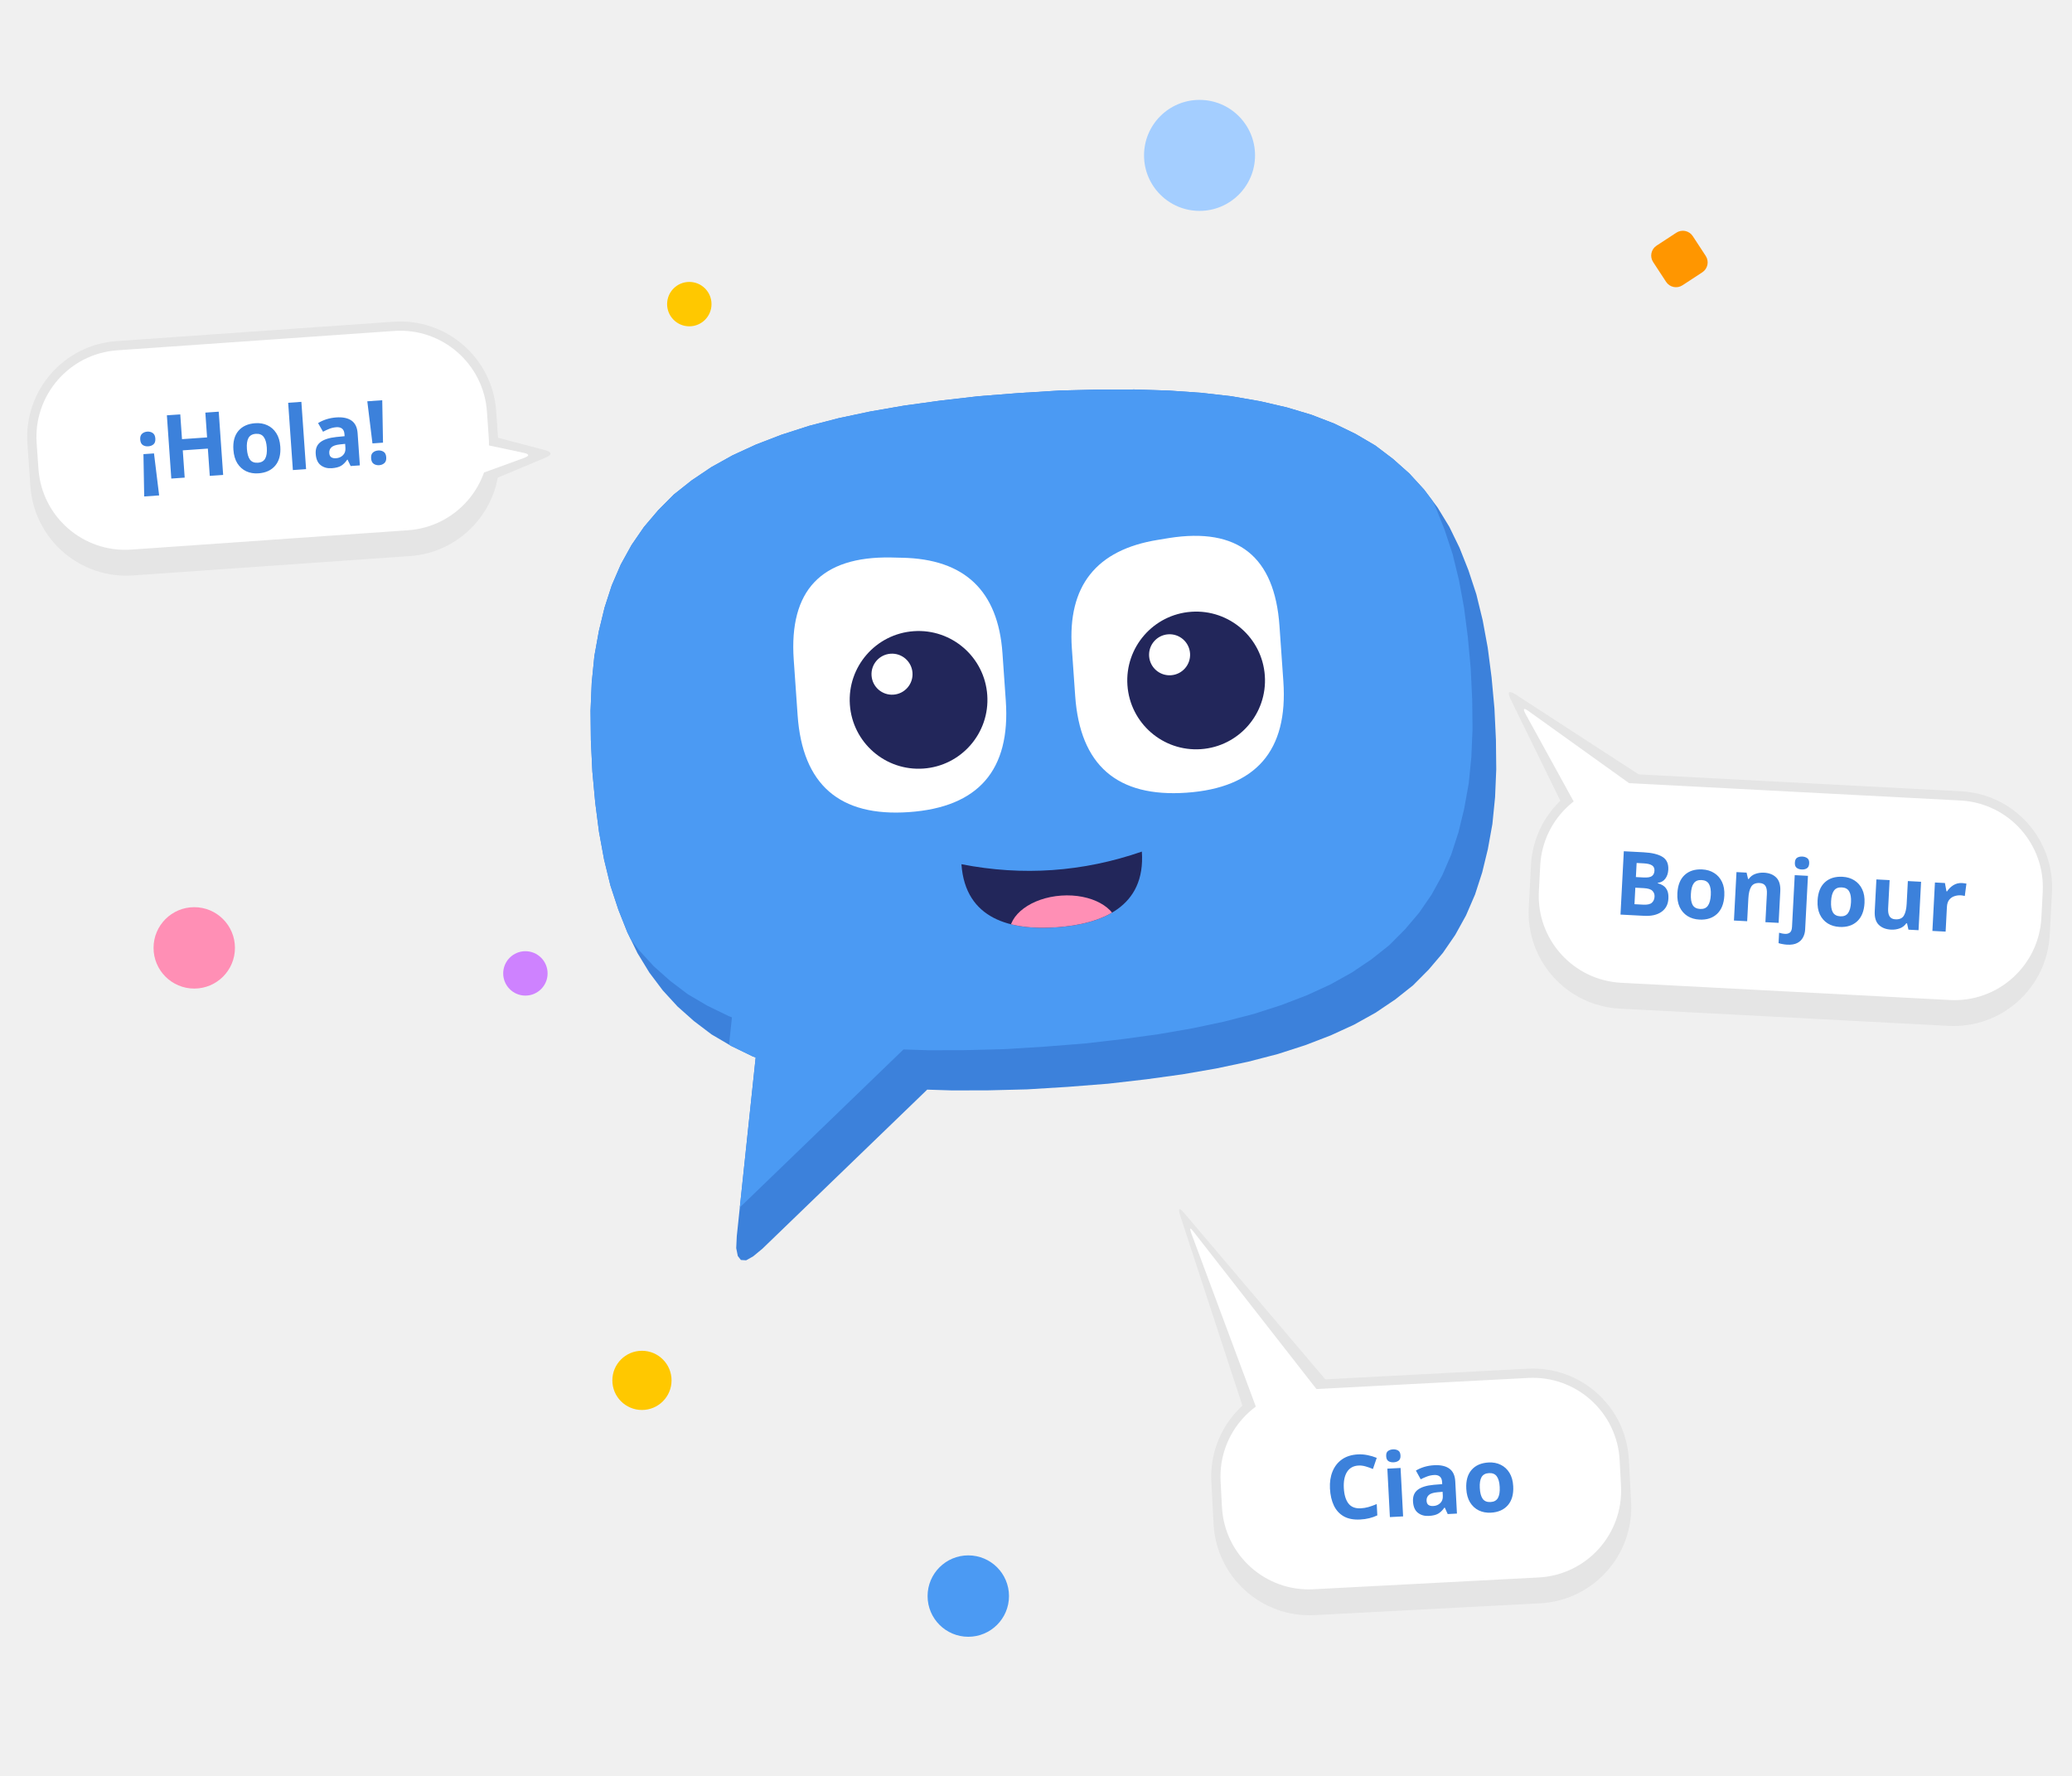
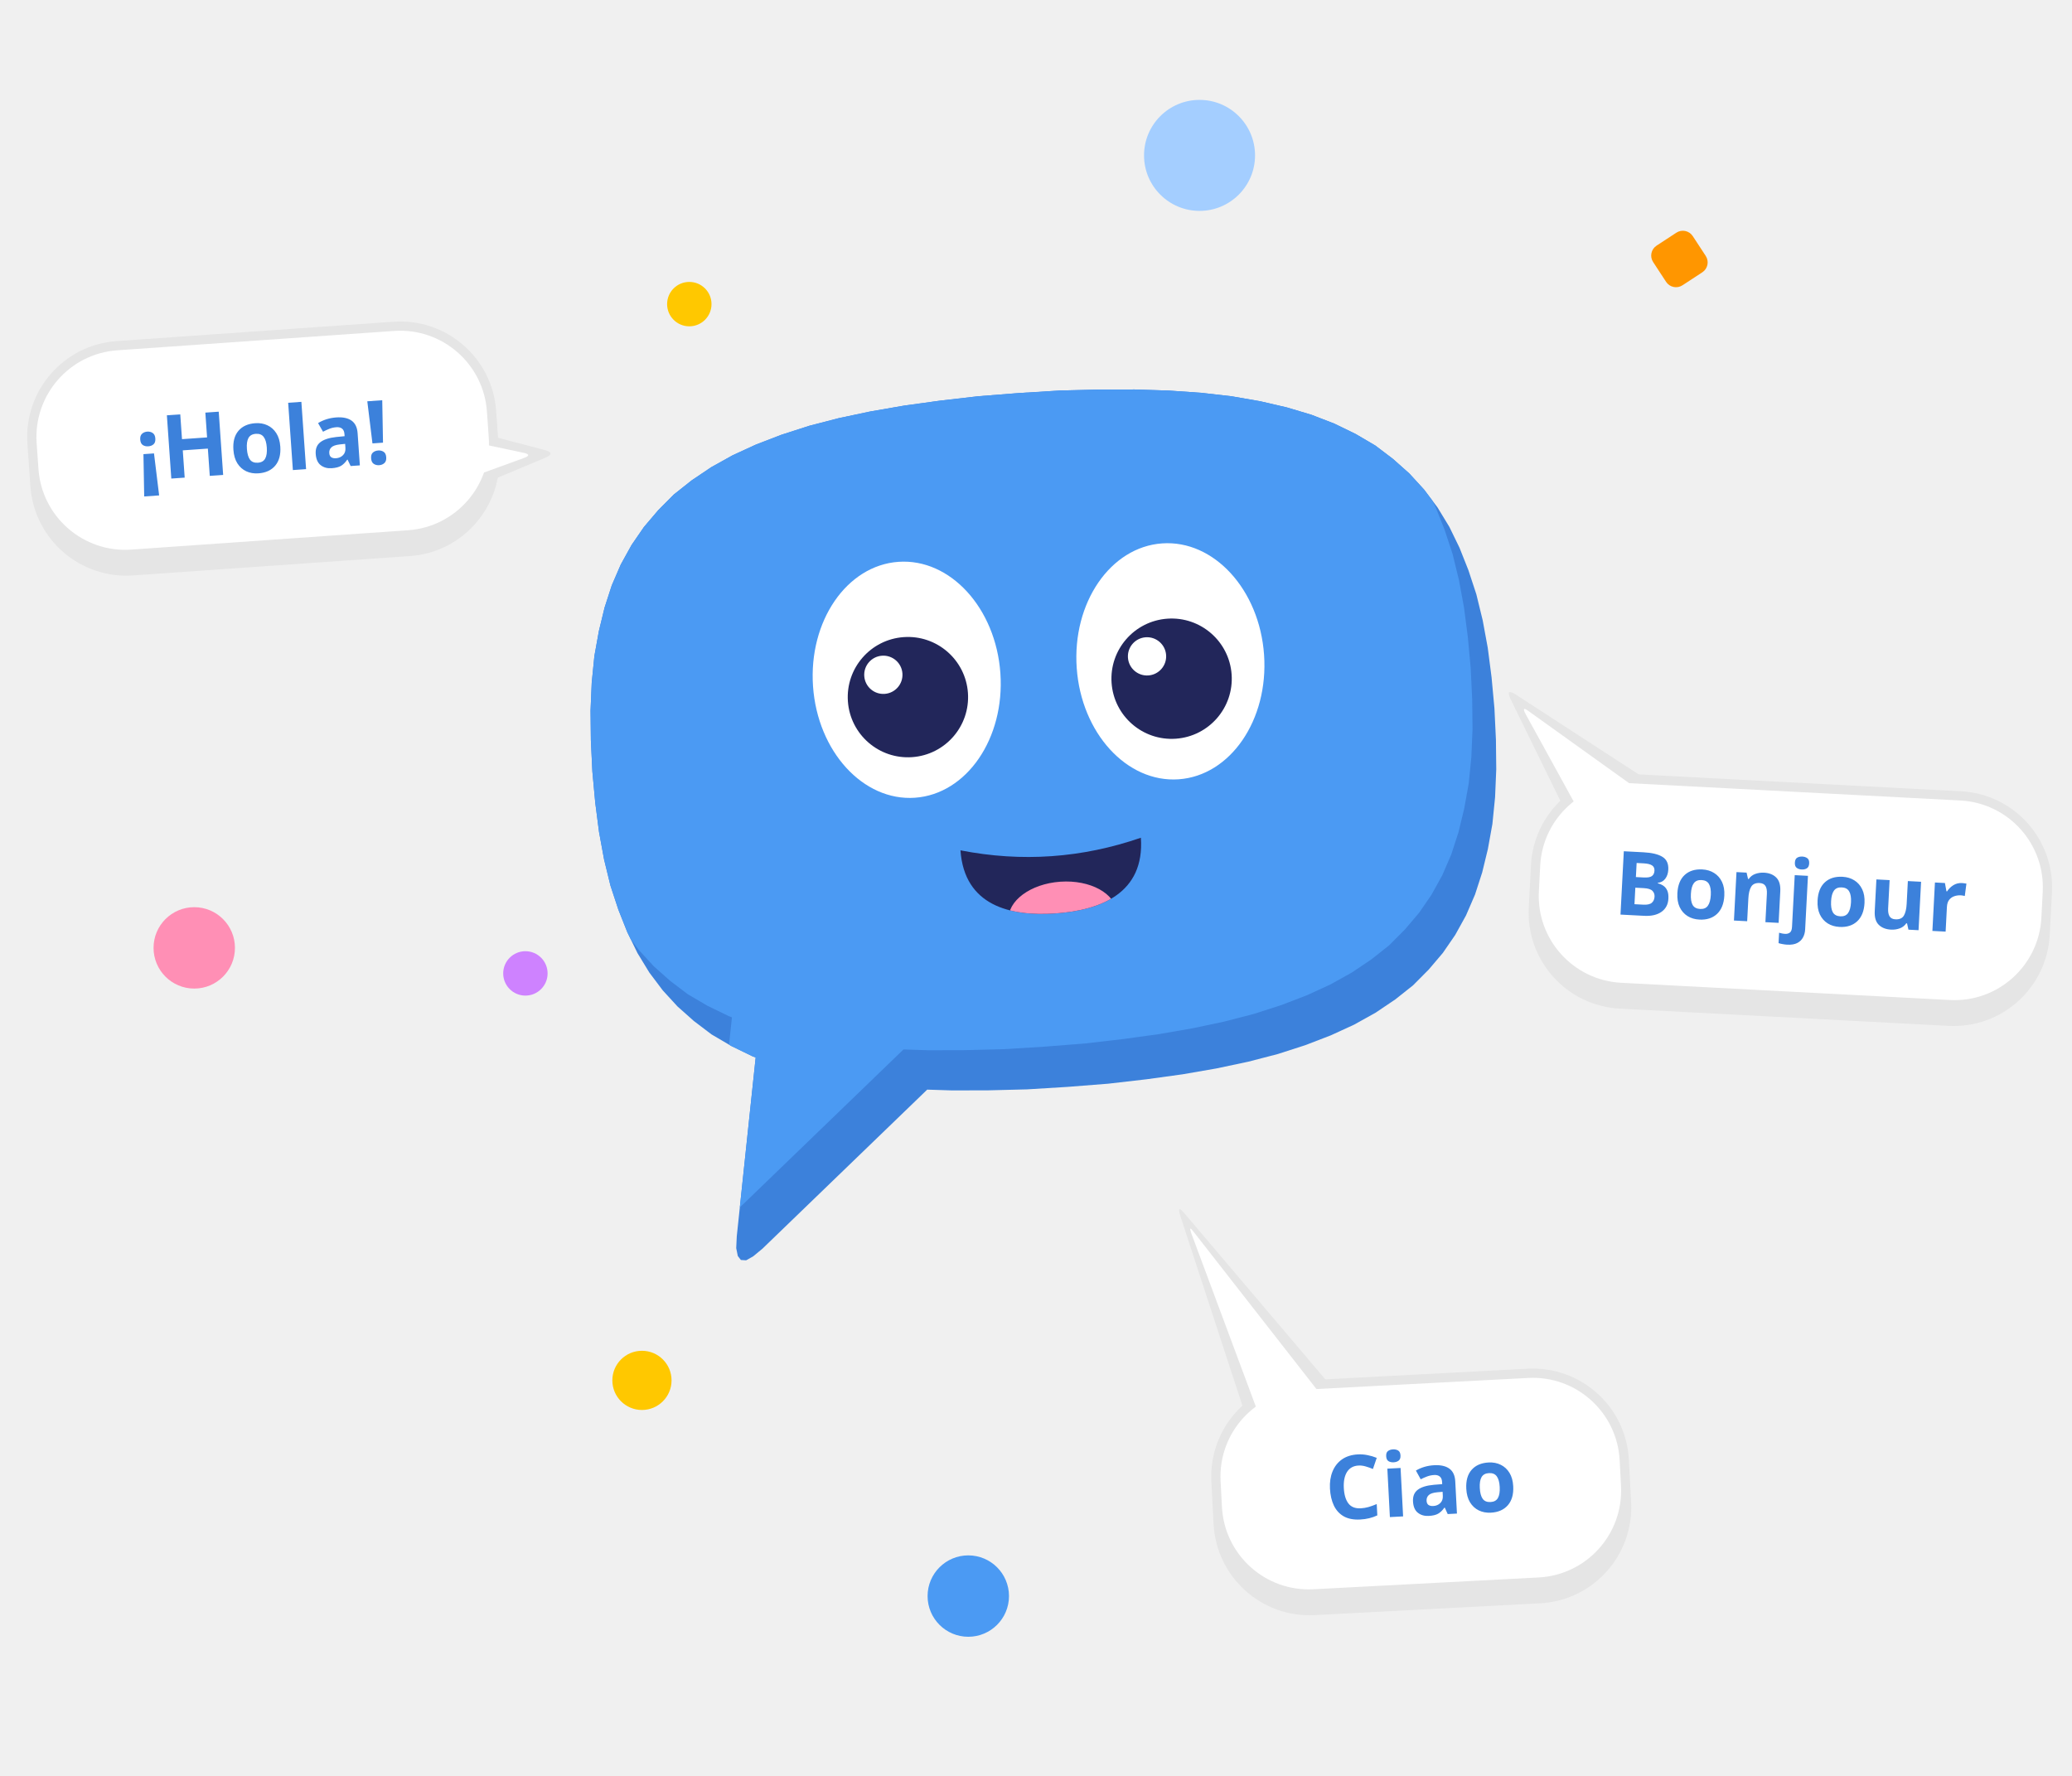
<svg xmlns="http://www.w3.org/2000/svg" viewBox="0 0 560 480" width="560" height="480">
  <g transform="translate(282 200) scale(0.94)">
    <g transform="rotate(-4 0 0)">
      <clipPath id="ma1">
        <path d="M0 -100L-11.7 -99.9L-22.8 -99.4L-33.2 -98.7L-43 -97.7L-52.3 -96.4L-60.9 -94.8L-69 -92.8L-76.5 -90.5L-83.4 -87.9L-89.8 -84.9L-95.7 -81.5L-101.1 -77.8L-105.9 -73.6L-110.3 -69.1L-114.2 -64.2L-117.7 -58.8L-120.7 -53L-123.2 -46.8L-125.3 -40.2L-127.1 -33.1L-128.4 -25.5L-129.3 -17.5L-129.8 -9L-130 0L-129.8 9L-129.3 17.5L-128.4 25.5L-127.1 33.1L-125.3 40.2L-123.2 46.8L-120.7 53L-117.7 58.8L-114.2 64.2L-110.3 69.1L-105.9 73.6L-101.1 77.8L-95.7 81.5L-89.8 84.9L-83.4 87.9L-76.5 90.5L-69 92.8L-60.9 94.8L-52.3 96.4L-43 97.7L-33.2 98.7L-22.8 99.4L-11.7 99.9L0 100L11.7 99.9L22.8 99.4L33.2 98.7L43 97.7L52.3 96.4L60.9 94.8L69 92.8L76.5 90.5L83.4 87.9L89.8 84.9L95.7 81.5L101.1 77.8L105.9 73.6L110.3 69.1L114.2 64.2L117.7 58.8L120.7 53L123.2 46.8L125.3 40.2L127.1 33.1L128.4 25.5L129.3 17.5L129.8 9L130 0L129.8 -9L129.3 -17.5L128.4 -25.5L127.1 -33.1L125.3 -40.2L123.2 -46.8L120.7 -53L117.7 -58.8L114.2 -64.2L110.3 -69.1L105.9 -73.6L101.1 -77.8L95.7 -81.5L89.8 -84.9L83.4 -87.9L76.5 -90.5L69 -92.8L60.9 -94.8L52.3 -96.4L43 -97.7L33.2 -98.7L22.8 -99.4L11.7 -99.9L0 -100ZM-97.9 136.2L-98.3 139.6L-98 141.9L-97.2 143.1L-95.7 143.3L-93.6 142.3L-90.8 140.3L-33.7 92.4L-31.6 90.3L-30.4 88.4L-30.2 86.5L-30.9 84.8L-32.5 83.2L-35 81.7L-75 62.3L-77.8 61.3L-80.2 61L-82.2 61.5L-83.8 62.9L-85 65L-85.8 67.8Z" />
      </clipPath>
      <g clip-path="url(#ma1)">
        <rect x="-132" y="-102" width="264" height="247.3" fill="#3C81DB" />
        <path d="M0 -100L-11.7 -99.9L-22.8 -99.4L-33.2 -98.7L-43 -97.7L-52.3 -96.4L-60.9 -94.8L-69 -92.8L-76.5 -90.5L-83.4 -87.9L-89.8 -84.9L-95.7 -81.5L-101.1 -77.8L-105.9 -73.6L-110.3 -69.1L-114.2 -64.2L-117.7 -58.8L-120.7 -53L-123.2 -46.8L-125.3 -40.2L-127.1 -33.1L-128.4 -25.5L-129.3 -17.5L-129.8 -9L-130 0L-129.8 9L-129.3 17.5L-128.4 25.5L-127.1 33.1L-125.3 40.2L-123.2 46.8L-120.7 53L-117.7 58.8L-114.2 64.2L-110.3 69.1L-105.9 73.6L-101.1 77.8L-95.7 81.5L-89.8 84.9L-83.4 87.9L-76.5 90.5L-69 92.8L-60.9 94.8L-52.3 96.4L-43 97.7L-33.2 98.7L-22.8 99.4L-11.7 99.9L0 100L11.7 99.9L22.8 99.4L33.2 98.7L43 97.7L52.3 96.4L60.9 94.8L69 92.8L76.5 90.5L83.4 87.9L89.8 84.9L95.7 81.5L101.1 77.8L105.9 73.6L110.3 69.1L114.2 64.2L117.7 58.8L120.7 53L123.2 46.8L125.3 40.2L127.1 33.1L128.4 25.5L129.3 17.5L129.8 9L130 0L129.8 -9L129.3 -17.5L128.4 -25.5L127.1 -33.1L125.3 -40.2L123.2 -46.8L120.7 -53L117.7 -58.8L114.2 -64.2L110.3 -69.1L105.9 -73.6L101.1 -77.8L95.7 -81.5L89.8 -84.9L83.4 -87.9L76.5 -90.5L69 -92.8L60.9 -94.8L52.3 -96.4L43 -97.7L33.2 -98.7L22.8 -99.4L11.7 -99.9L0 -100ZM-97.9 136.2L-98.3 139.6L-98 141.9L-97.2 143.1L-95.7 143.3L-93.6 142.3L-90.8 140.3L-33.7 92.4L-31.6 90.3L-30.4 88.4L-30.2 86.5L-30.9 84.8L-32.5 83.2L-35 81.7L-75 62.3L-77.8 61.3L-80.2 61L-82.2 61.5L-83.8 62.9L-85 65L-85.8 67.8Z" fill="#4B9AF3" transform="translate(-6 -12)" />
      </g>
-       <path d="M-10 -25.7Q-10 -52.7 -36.9 -55.1L-40.1 -55.4Q-70 -58 -70 -28L-70 -12Q-70 18 -40 18L-40 18Q-10 18 -10 -12Z" fill="#FFFFFF" />
-       <circle cx="-35" cy="-14" r="19.8" fill="#22265A" />
-       <circle cx="-42.1" cy="-21.9" r="5.9" fill="#FFFFFF" />
-       <path d="M10 -25.7Q10 -52.7 36.9 -55.1L40.1 -55.4Q70 -58 70 -28L70 -12Q70 18 40 18L40 18Q10 18 10 -12Z" fill="#FFFFFF" />
-       <circle cx="45" cy="-14" r="19.8" fill="#22265A" />
-       <circle cx="37.9" cy="-21.9" r="5.9" fill="#FFFFFF" />
+       <ellipse cx="-38" cy="-20" rx="27" ry="34" fill="#FFFFFF" />
+       <circle cx="-38" cy="-15" r="17.3" fill="#22265A" />
+       <circle cx="-44.6" cy="-21.9" r="5.5" fill="#FFFFFF" />
+       <ellipse cx="38" cy="-20" rx="27" ry="34" fill="#FFFFFF" />
+       <circle cx="38" cy="-15" r="17.3" fill="#22265A" />
+       <circle cx="31.4" cy="-21.9" r="5.5" fill="#FFFFFF" />
      <clipPath id="ma2">
-         <path d="M-26 34Q0 41 26 34C26 50 13 54 0 54C-13 54 -26 50 -26 34Z" />
+         <path d="M-26 30Q0 37 26 30C26 46 13 50 0 50C-13 50 -26 46 -26 30Z" />
      </clipPath>
      <g clip-path="url(#ma2)">
-         <path d="M-26 34Q0 41 26 34C26 50 13 54 0 54C-13 54 -26 50 -26 34Z" fill="#22265A" />
-         <ellipse cx="2" cy="55" rx="15.6" ry="10" fill="#FF8FB5" />
+         <path d="M-26 30Q0 37 26 30C26 46 13 50 0 50C-13 50 -26 46 -26 30Z" fill="#22265A" />
+         <ellipse cx="2" cy="51" rx="15.6" ry="10" fill="#FF8FB5" />
      </g>
    </g>
  </g>
  <g transform="rotate(-4 71 119)">
    <rect x="7.5" y="89.5" width="127" height="63.5" rx="26" fill="#E5E5E5" />
    <path d="M110.4 141.4Q108.5 142 108.5 140L108.5 116Q108.5 114 110.4 114.6L146.7 126.9Q150 128 146.7 129.1Z" fill="#E5E5E5" />
    <path d="M110.4 137.5Q108.5 138 108.5 136L108.5 120Q108.5 118 110.4 118.5L141.1 127.3Q143.5 128 141.1 128.7Z" fill="#FFFFFF" />
    <rect x="10" y="92" width="122" height="54" rx="23.5" fill="#FFFFFF" />
    <text x="71" y="127.6" font-family="Fredoka, Nunito, sans-serif" font-weight="700" font-size="24" text-anchor="middle" fill="#3C81DB">¡Hola!</text>
  </g>
  <g transform="rotate(3 484 241)">
    <rect x="413.5" y="211.5" width="141" height="63.5" rx="26" fill="#E5E5E5" />
    <path d="M447.7 215.2Q449.4 216.2 448 217.6L430.9 234.4Q429.5 235.8 428.5 234.1L405.7 193.1Q404 190 407 191.7Z" fill="#E5E5E5" />
    <path d="M444.9 217.9Q446.6 219 445.2 220.4L433.8 231.6Q432.4 233 431.3 231.3L409.9 196.8Q408.6 194.6 410.7 196Z" fill="#FFFFFF" />
    <rect x="416" y="214" width="136" height="54" rx="23.5" fill="#FFFFFF" />
    <text x="484" y="249.6" font-family="Fredoka, Nunito, sans-serif" font-weight="700" font-size="24" text-anchor="middle" fill="#3C81DB">Bonjour</text>
  </g>
  <g transform="rotate(-3 384 401)">
    <rect x="327.5" y="371.5" width="113" height="63.5" rx="26" fill="#E5E5E5" />
    <path d="M364.8 378.2Q366 379.8 364.2 380.7L342.7 391.3Q340.9 392.2 340.4 390.2L322.9 325.4Q322 322 324.1 324.8Z" fill="#E5E5E5" />
    <path d="M361.3 379.9Q362.5 381.6 360.7 382.5L346.3 389.5Q344.5 390.4 343.9 388.5L325.6 330.2Q324.9 327.8 326.3 329.9Z" fill="#FFFFFF" />
    <rect x="330" y="374" width="108" height="54" rx="23.5" fill="#FFFFFF" />
    <text x="384" y="409.6" font-family="Fredoka, Nunito, sans-serif" font-weight="700" font-size="24" text-anchor="middle" fill="#3C81DB">Ciao</text>
  </g>
  <circle cx="186.3" cy="82.2" r="6" fill="#FFC800" />
  <circle cx="52.5" cy="256.2" r="11" fill="#FF8FB5" />
  <circle cx="142" cy="263.1" r="6" fill="#CE82FF" />
  <rect x="447.5" y="63.6" width="12.8" height="12.8" rx="3.2" fill="#FF9600" transform="rotate(56.8 453.9 70)" />
  <circle cx="324.2" cy="42" r="15" fill="#A4CEFF" />
  <circle cx="261.7" cy="431.4" r="11" fill="#4B9AF3" />
  <circle cx="173.5" cy="373.1" r="8" fill="#FFC800" />
</svg>
